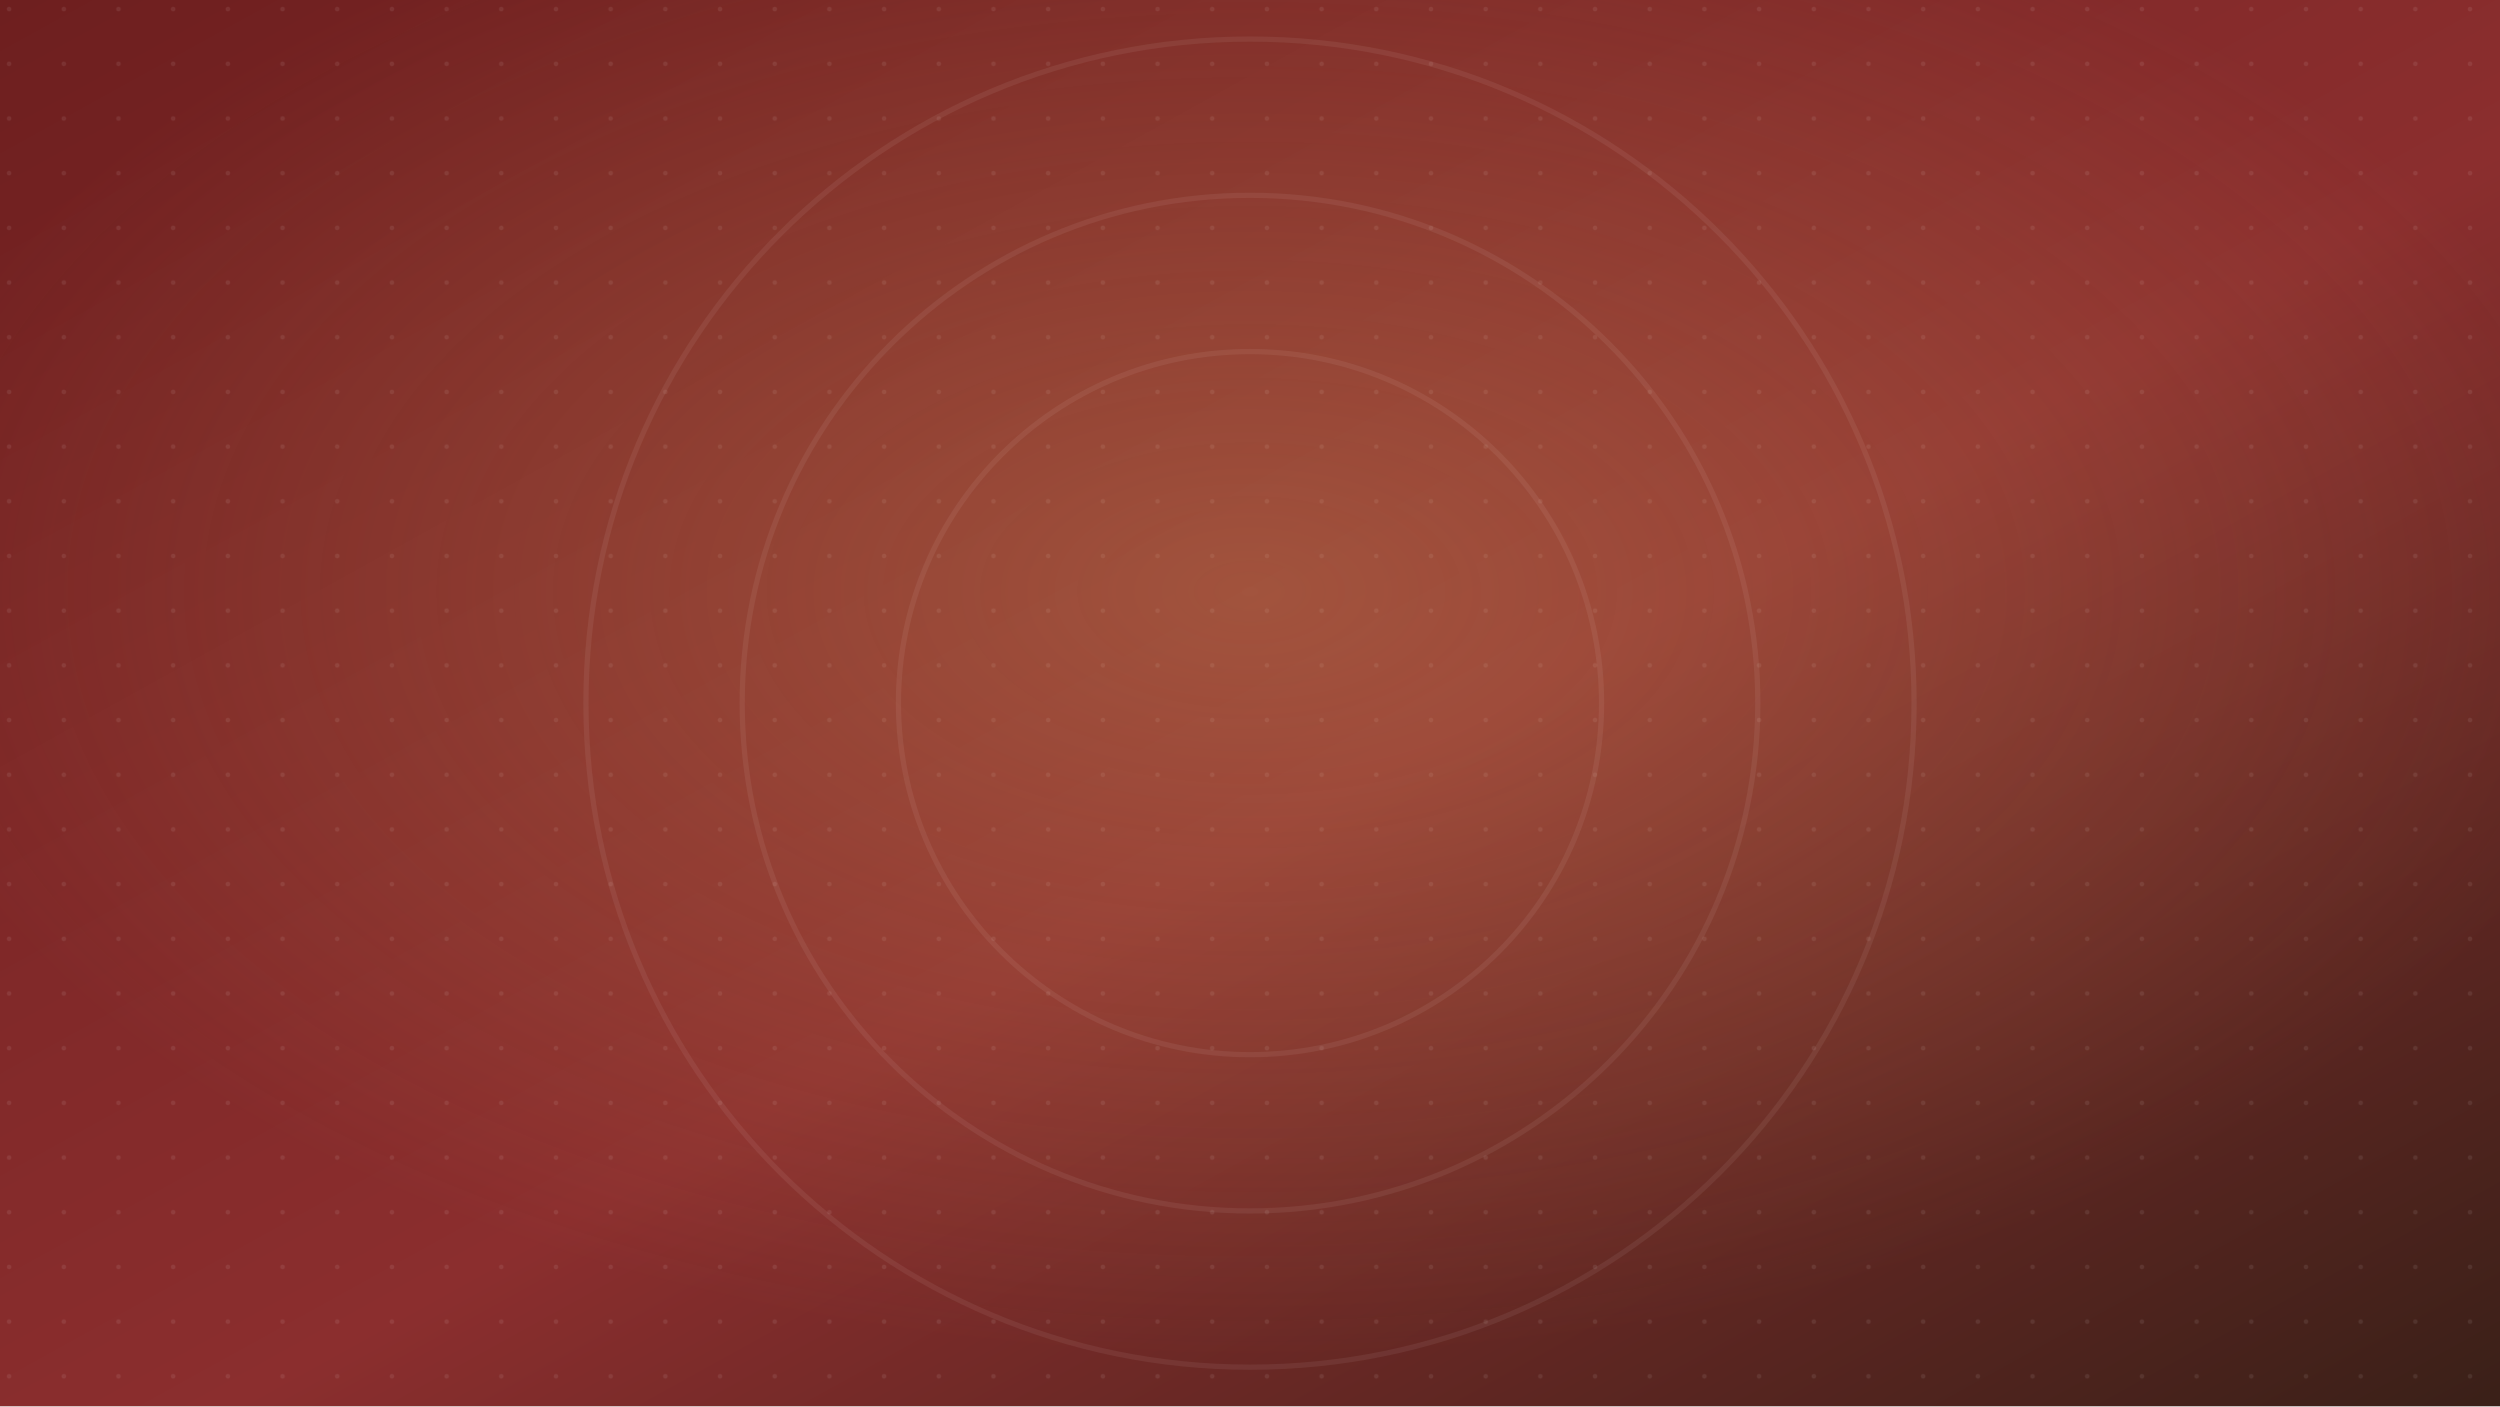
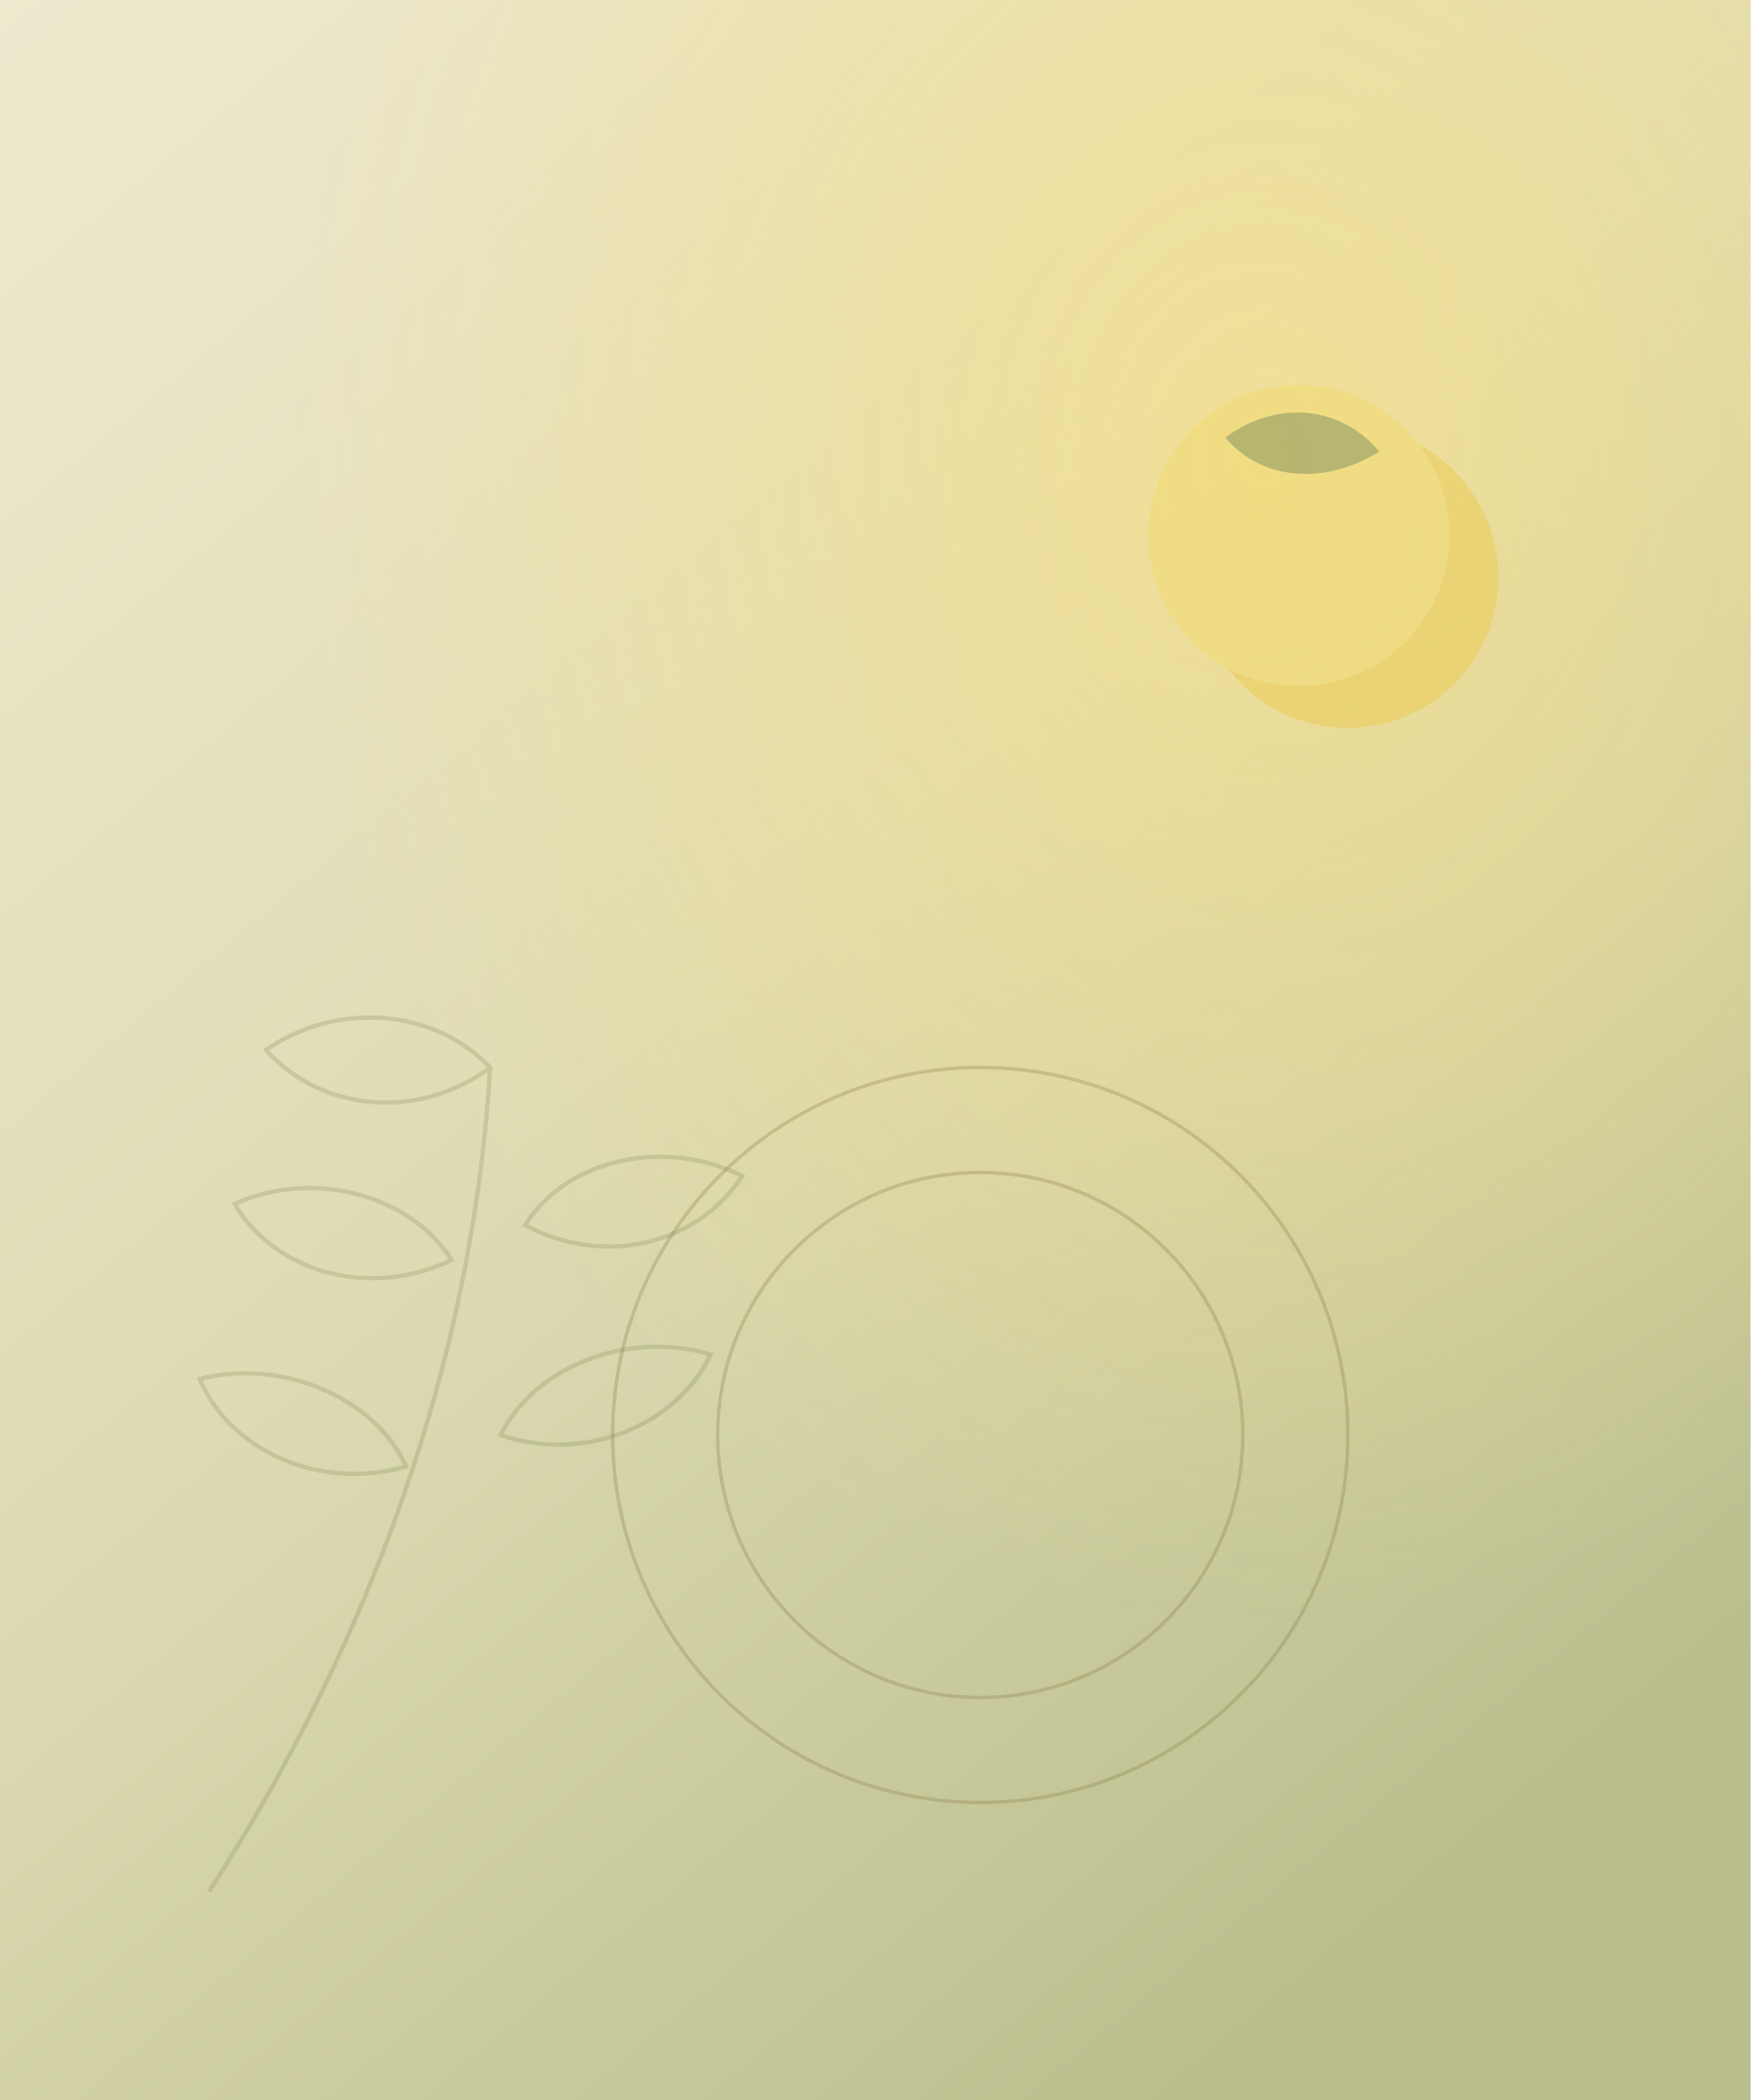
- <svg xmlns="http://www.w3.org/2000/svg" viewBox="0 0 1920 1080" width="1920" height="1080" role="img" aria-label="Зал траттории Pro Italia">
+ <svg xmlns="http://www.w3.org/2000/svg" viewBox="0 0 1000 1200" width="1000" height="1200" role="img" aria-label="Зал траттории Про Италия">
  <defs>
-     <linearGradient id="bg" x1="0" y1="0" x2="1" y2="1">
-       <stop offset="0" stop-color="#6E1F1F" />
-       <stop offset=".55" stop-color="#8B2E2E" />
-       <stop offset="1" stop-color="#3A2018" />
+     <linearGradient id="bg" x1="0" y1="0" x2=".7" y2="1">
+       <stop offset="0" stop-color="#EFE9CF" />
+       <stop offset=".5" stop-color="#DFDCB4" />
+       <stop offset="1" stop-color="#B9BE8C" />
    </linearGradient>
-     <radialGradient id="glow" cx=".5" cy=".42" r=".55">
-       <stop offset="0" stop-color="#E8B96A" stop-opacity=".28" />
-       <stop offset="1" stop-color="#E8B96A" stop-opacity="0" />
+     <radialGradient id="sun" cx=".72" cy=".22" r=".55">
+       <stop offset="0" stop-color="#F6E08C" stop-opacity=".75" />
+       <stop offset="1" stop-color="#F6E08C" stop-opacity="0" />
    </radialGradient>
-     <pattern id="dots" width="42" height="42" patternUnits="userSpaceOnUse">
-       <circle cx="7" cy="7" r="1.8" fill="#ffffff" opacity=".08" />
-     </pattern>
  </defs>
-   <rect width="1920" height="1080" fill="url(#bg)" />
-   <rect width="1920" height="1080" fill="url(#dots)" />
-   <rect width="1920" height="1080" fill="url(#glow)" />
-   <g opacity=".07" fill="none" stroke="#FAF6F0" stroke-width="4">
-     <circle cx="960" cy="540" r="270" />
-     <circle cx="960" cy="540" r="390" />
-     <circle cx="960" cy="540" r="510" />
+   <rect width="1000" height="1200" fill="url(#bg)" />
+   <rect width="1000" height="1200" fill="url(#sun)" />
+   <g opacity=".22" fill="none" stroke="#6E7A46" stroke-width="2.5" stroke-linecap="round">
+     <path d="M120 1080c90-140 150-300 160-470" />
+     <path d="M280 610c-40 30-96 26-128-10 40-28 96-24 128 10Z" />
+     <path d="M258 720c-46 22-100 8-124-32 44-20 100-6 124 32Z" />
+     <path d="M232 838c-48 14-100-8-118-50 46-12 100 10 118 50Z" />
+     <path d="M300 700c44 24 98 12 124-28-44-22-100-10-124 28Z" />
+     <path d="M286 820c46 16 100-4 120-46-46-14-100 6-120 46Z" />
+   </g>
+   <g opacity=".5">
+     <circle cx="770" cy="330" r="86" fill="#EBC94F" />
+     <circle cx="742" cy="306" r="86" fill="#F2D96E" />
+     <path d="M700 250c30-22 66-18 88 8-32 20-68 16-88-8Z" fill="#7E8C4A" />
+   </g>
+   <g opacity=".3" fill="none" stroke="#8A7A45" stroke-width="2">
+     <circle cx="560" cy="820" r="150" />
+     <circle cx="560" cy="820" r="210" />
  </g>
</svg>
